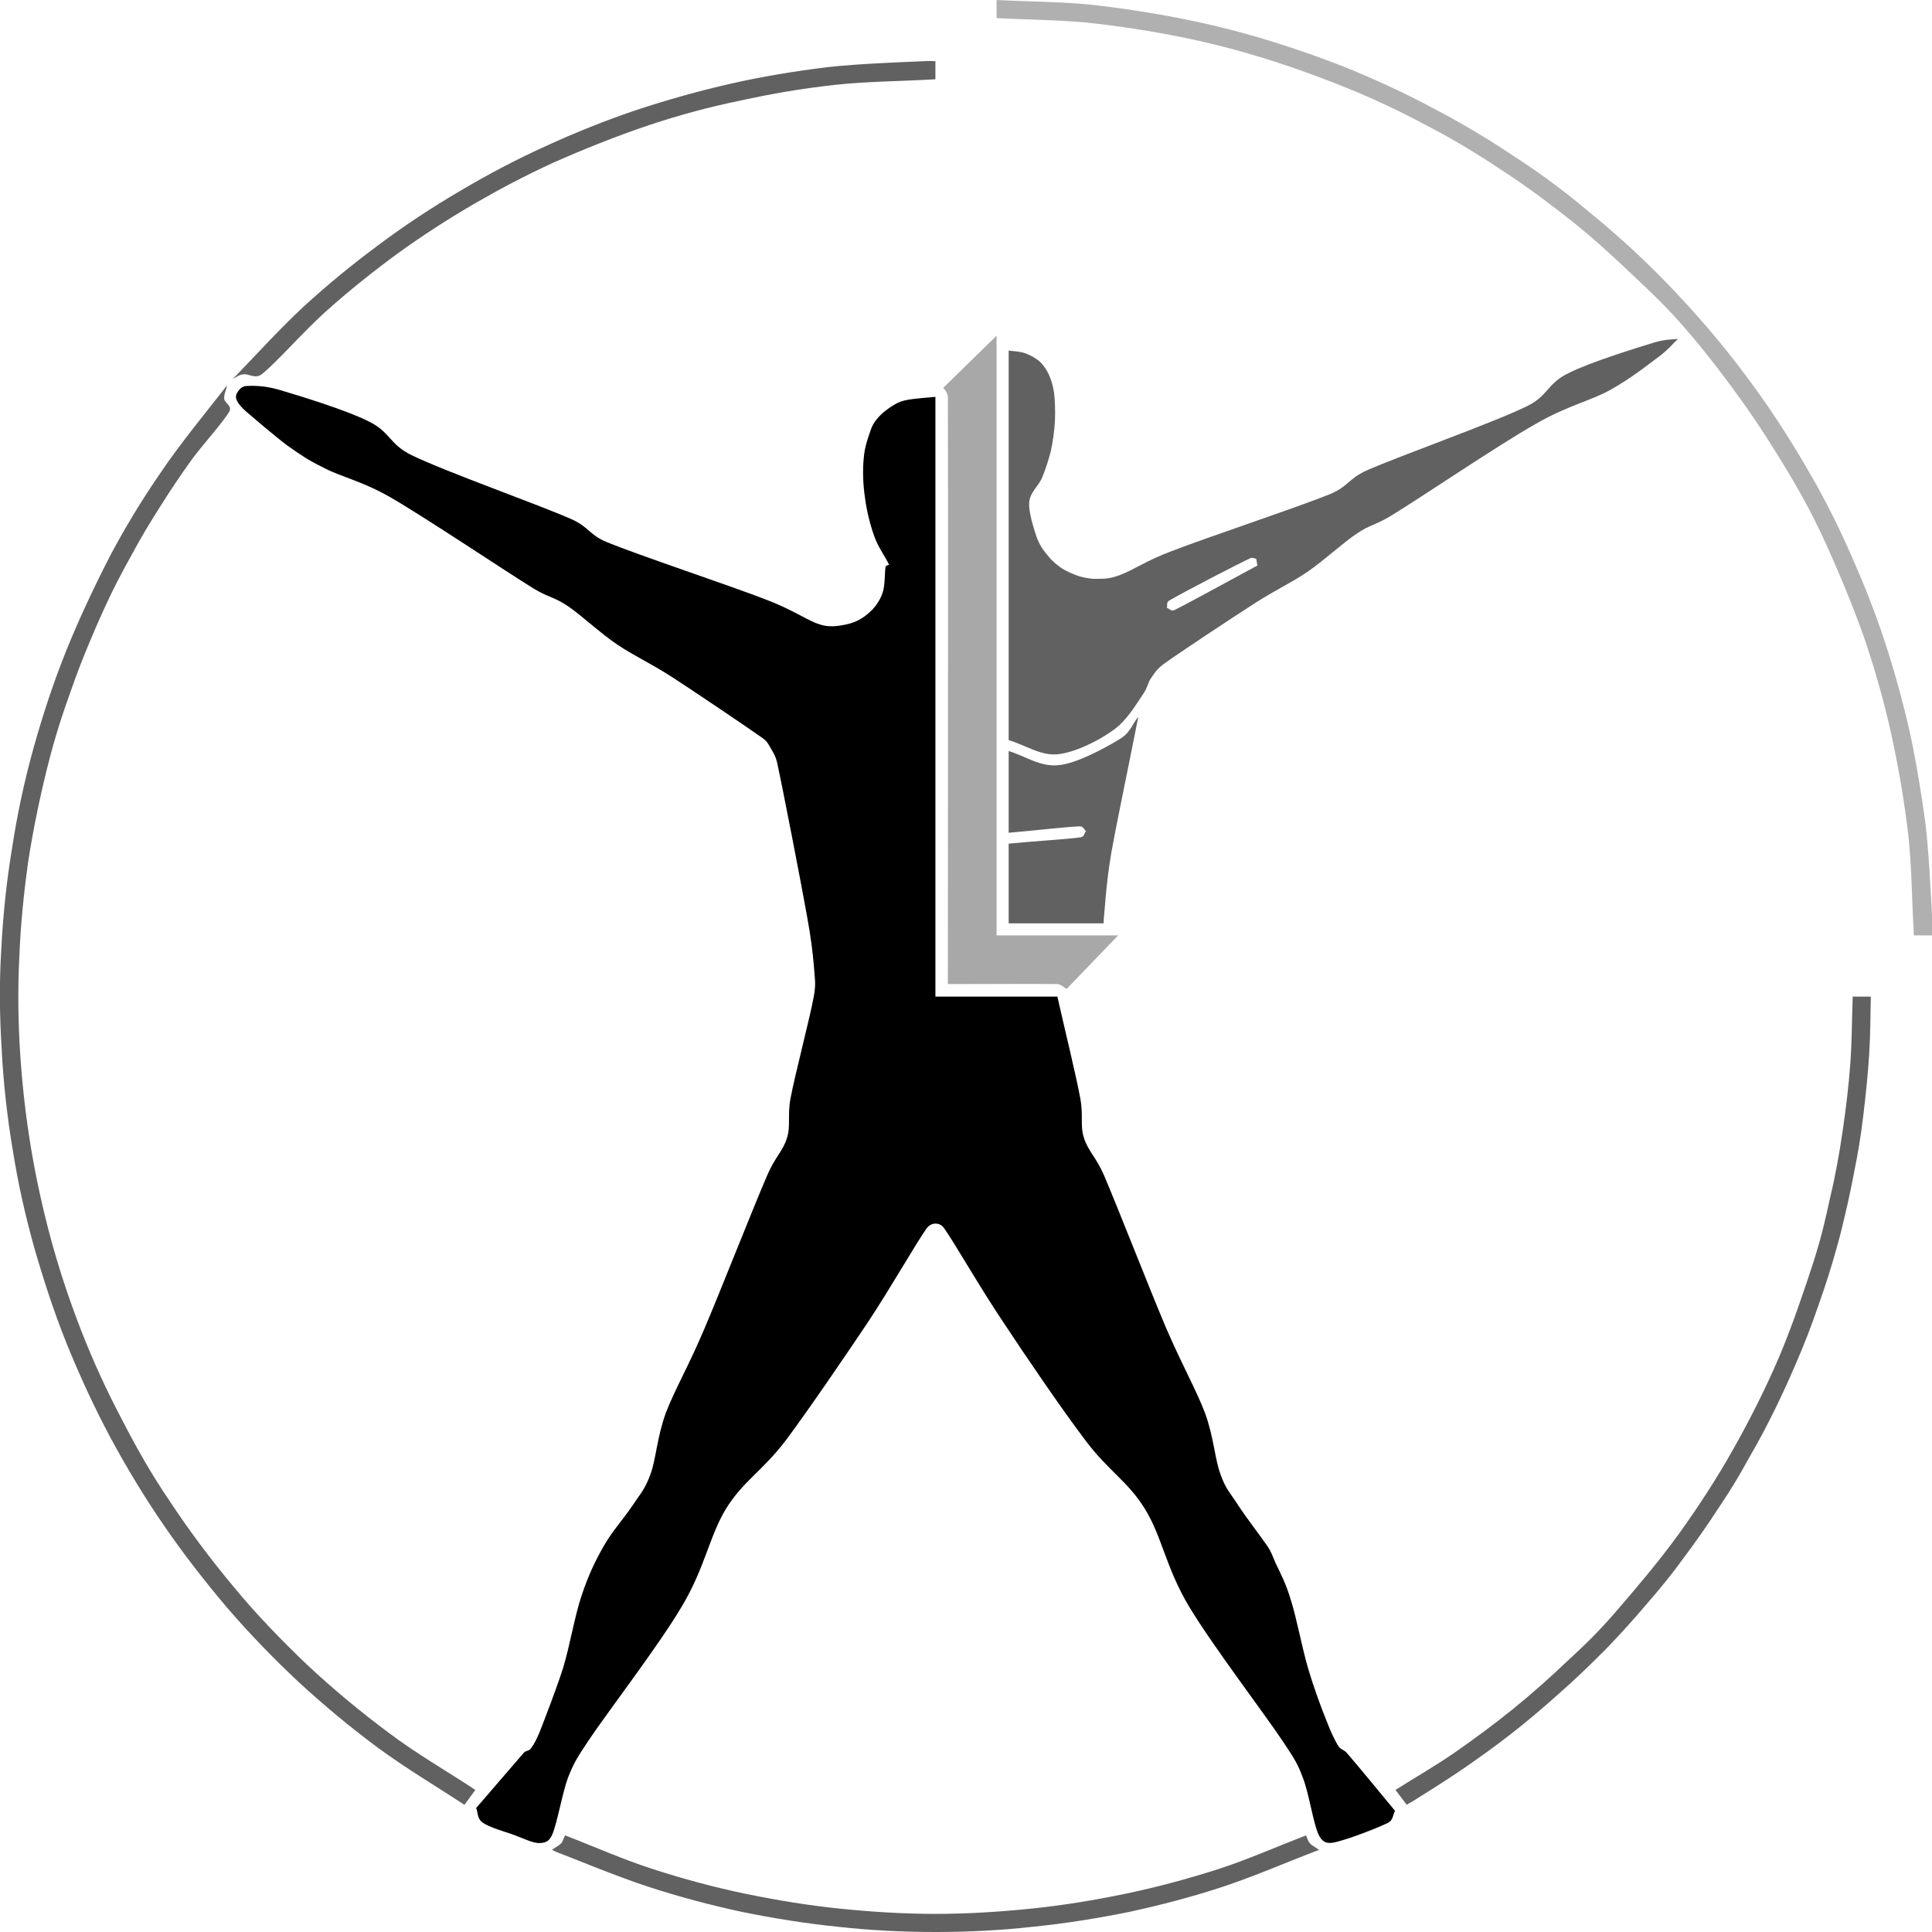
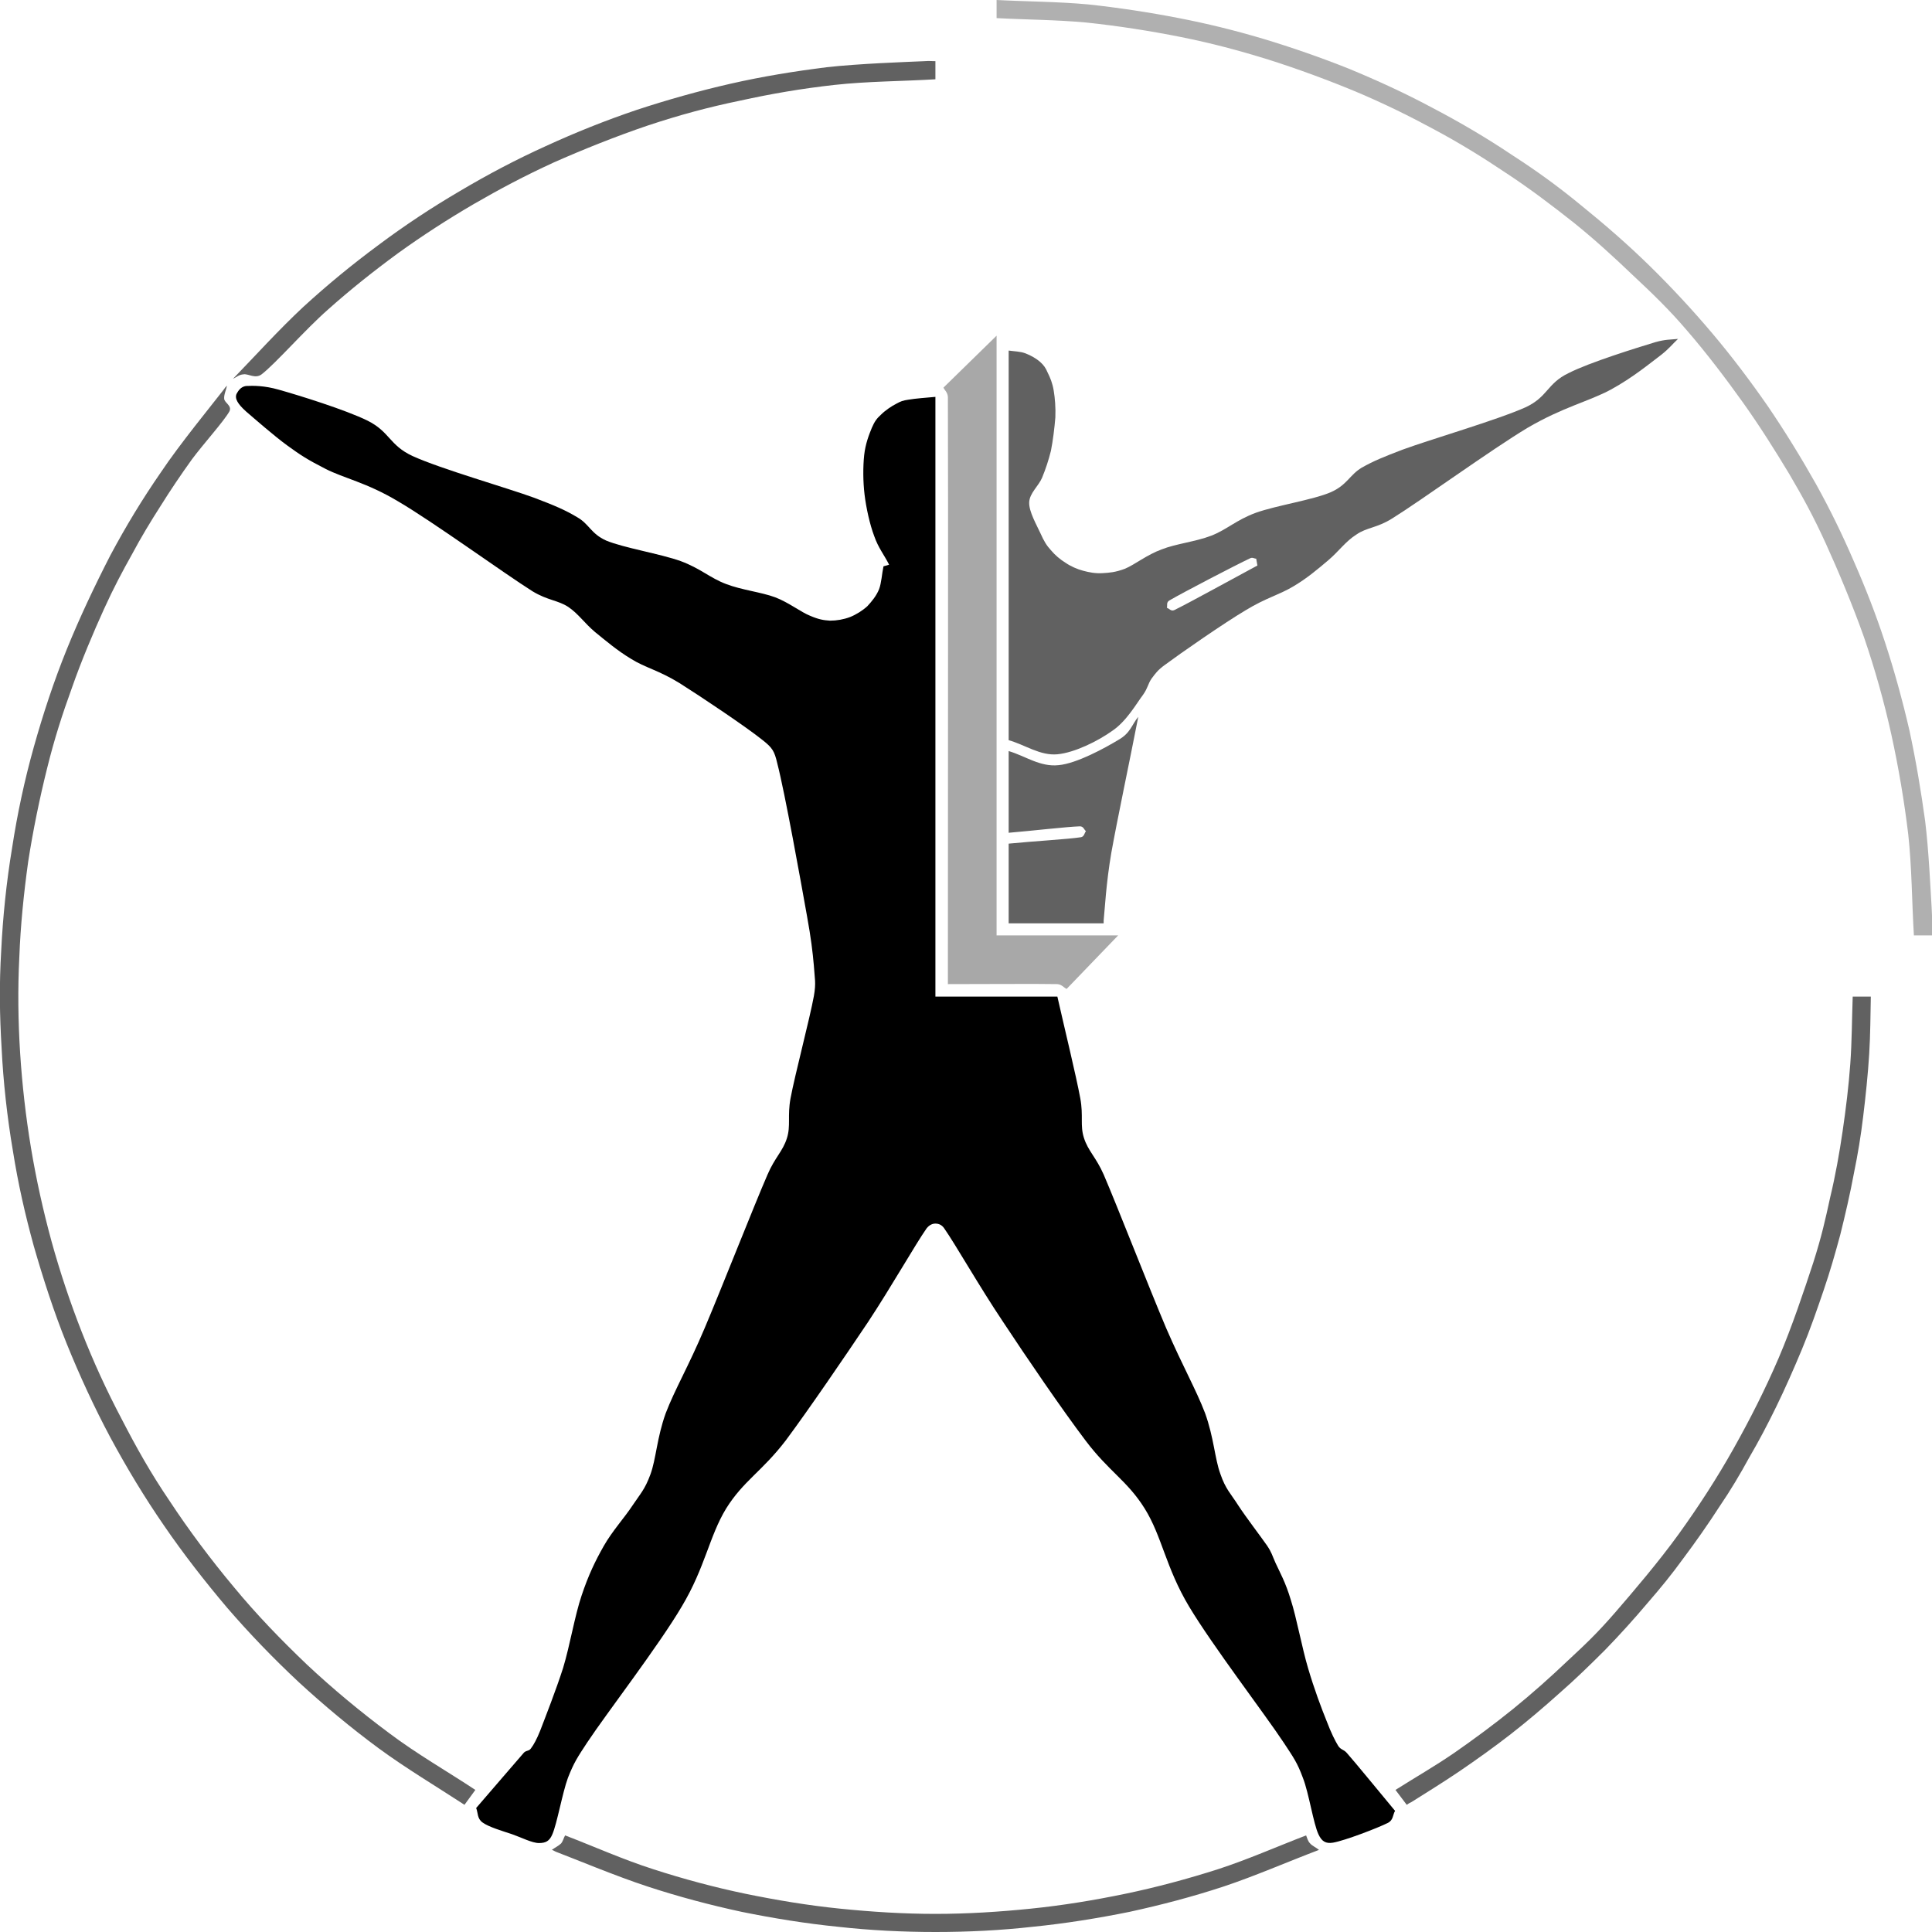
<svg xmlns="http://www.w3.org/2000/svg" viewBox="0 0 48 48" width="48" height="48">
-   <path fill="currentColor" fill-opacity="0.62" d="M27.42 22.87C27.45 22.58 27.48 21.95 27.61 21.19C27.76 20.35 28.06 18.94 28.28 17.81C28.12 18 28.09 18.21 27.79 18.38C27.46 18.58 26.75 18.97 26.3 19.01C25.84 19.06 25.47 18.78 25.06 18.66L25.06 20.69C25.65 20.64 26.51 20.54 26.83 20.53C26.92 20.53 26.93 20.61 26.98 20.65C26.94 20.7 26.94 20.78 26.86 20.8C26.54 20.85 25.66 20.9 25.06 20.96L25.06 22.94L27.42 22.94C27.42 22.92 27.42 22.9 27.42 22.87ZM28.39 17.26C28.52 17.08 28.51 16.96 28.61 16.83C28.7 16.7 28.76 16.6 28.95 16.47C29.37 16.17 30.55 15.39 31.14 15.01C31.73 14.63 32.05 14.5 32.48 14.21C32.9 13.92 33.35 13.5 33.69 13.27C34.04 13.03 34.17 13.05 34.55 12.82C35.29 12.37 37.22 11.06 38.14 10.54C38.95 10.07 39.5 9.97 40.02 9.68C40.54 9.39 41 9.02 41.28 8.81C41.48 8.65 41.55 8.55 41.69 8.42C41.5 8.44 41.38 8.43 41.13 8.5C40.67 8.64 39.5 9 38.97 9.27C38.43 9.53 38.47 9.84 37.92 10.1C37.08 10.51 34.76 11.33 33.95 11.69C33.51 11.89 33.5 12.08 33.06 12.27C32.25 12.6 29.96 13.36 29.09 13.7C28.5 13.92 28.14 14.17 27.84 14.28C27.61 14.37 27.47 14.38 27.3 14.38C27.13 14.39 26.97 14.36 26.82 14.32C26.67 14.27 26.51 14.2 26.38 14.12C26.25 14.03 26.13 13.93 26.03 13.8C25.92 13.67 25.83 13.55 25.75 13.33C25.68 13.11 25.55 12.72 25.57 12.48C25.59 12.23 25.8 12.08 25.89 11.87C25.98 11.65 26.05 11.43 26.11 11.2C26.16 10.96 26.2 10.68 26.21 10.44C26.22 10.21 26.21 9.96 26.19 9.77C26.16 9.58 26.12 9.44 26.06 9.31C26 9.18 25.93 9.08 25.84 8.99C25.74 8.9 25.61 8.83 25.48 8.78C25.35 8.73 25.2 8.73 25.06 8.71L25.06 18.39C25.46 18.5 25.84 18.78 26.27 18.74C26.7 18.7 27.28 18.41 27.63 18.16C27.99 17.92 28.23 17.49 28.39 17.26ZM31.24 14.05C30.55 14.42 29.54 14.98 29.17 15.16C29.09 15.19 29.05 15.12 28.99 15.1C29.01 15.04 28.97 14.97 29.05 14.92C29.39 14.72 30.7 14.04 31.06 13.87C31.12 13.84 31.16 13.88 31.21 13.88L31.24 14.05Z" />
+   <path fill="currentColor" fill-opacity="0.62" d="M27.42 22.87C27.45 22.58 27.48 21.95 27.61 21.19C27.76 20.35 28.06 18.94 28.28 17.81C28.12 18 28.09 18.21 27.79 18.38C27.46 18.58 26.75 18.97 26.3 19.01C25.84 19.06 25.47 18.78 25.06 18.66L25.06 20.69C25.65 20.64 26.51 20.54 26.83 20.53C26.92 20.53 26.93 20.61 26.98 20.65C26.94 20.7 26.94 20.78 26.86 20.8C26.54 20.85 25.66 20.9 25.06 20.96L25.06 22.94L27.42 22.94C27.42 22.92 27.42 22.9 27.42 22.87ZM28.4 17.26C28.52 17.09 28.52 16.99 28.61 16.86C28.7 16.74 28.76 16.65 28.94 16.52C29.33 16.23 30.41 15.48 30.95 15.16C31.46 14.85 31.78 14.78 32.13 14.57C32.47 14.37 32.74 14.14 33 13.92C33.26 13.7 33.43 13.45 33.7 13.28C33.96 13.1 34.21 13.12 34.59 12.88C35.3 12.44 37.05 11.17 37.95 10.63C38.84 10.11 39.46 9.98 40.02 9.68C40.57 9.38 41 9.02 41.28 8.81C41.48 8.65 41.55 8.55 41.69 8.42C41.5 8.44 41.38 8.43 41.13 8.5C40.67 8.64 39.5 9 38.97 9.27C38.43 9.53 38.46 9.86 37.9 10.12C37.21 10.43 35.53 10.92 34.85 11.17C34.38 11.35 34.13 11.45 33.83 11.62C33.53 11.8 33.47 12.05 33.06 12.23C32.62 12.42 31.7 12.56 31.2 12.74C30.71 12.92 30.48 13.16 30.09 13.31C29.7 13.46 29.21 13.51 28.86 13.65C28.5 13.78 28.19 14.03 27.95 14.13C27.71 14.22 27.56 14.23 27.39 14.24C27.21 14.25 27.06 14.22 26.91 14.18C26.76 14.14 26.6 14.07 26.47 13.98C26.34 13.9 26.21 13.79 26.11 13.67C26 13.55 25.94 13.45 25.85 13.25C25.76 13.05 25.56 12.71 25.57 12.48C25.58 12.25 25.8 12.08 25.89 11.87C25.98 11.65 26.05 11.44 26.11 11.2C26.16 10.95 26.2 10.62 26.22 10.37C26.23 10.13 26.21 9.89 26.18 9.71C26.15 9.52 26.09 9.38 26.03 9.26C25.98 9.14 25.93 9.07 25.84 8.99C25.75 8.91 25.61 8.83 25.48 8.78C25.35 8.73 25.2 8.73 25.06 8.71L25.06 18.39C25.46 18.5 25.84 18.78 26.27 18.74C26.7 18.7 27.28 18.41 27.63 18.16C27.99 17.92 28.24 17.47 28.4 17.26ZM31.24 14.05C30.55 14.42 29.54 14.98 29.17 15.16C29.09 15.19 29.05 15.12 28.99 15.1C29.01 15.04 28.97 14.97 29.05 14.92C29.39 14.72 30.7 14.04 31.06 13.87C31.12 13.84 31.16 13.88 31.21 13.88L31.24 14.05Z" />
  <path fill="currentColor" fill-opacity="0.34" d="M23.44 9.63C23.47 9.7 23.54 9.74 23.55 9.86C23.56 12.33 23.55 19.59 23.55 24.45C24.45 24.45 25.77 24.44 26.27 24.45C26.38 24.46 26.42 24.53 26.5 24.57L27.78 23.24L24.76 23.24L24.76 8.34L23.44 9.63Z" />
-   <path fill="currentColor" d="M11.83 44.92C11.88 45.04 11.85 45.18 11.99 45.28C12.14 45.39 12.48 45.49 12.72 45.57C12.95 45.65 13.22 45.79 13.39 45.79C13.56 45.79 13.65 45.74 13.72 45.58C13.84 45.31 13.97 44.55 14.11 44.17C14.26 43.79 14.34 43.67 14.59 43.29C15.06 42.58 16.37 40.88 16.94 39.91C17.52 38.94 17.62 38.17 18.04 37.48C18.47 36.79 18.93 36.56 19.52 35.79C20.1 35.01 20.98 33.72 21.57 32.84C22.15 31.96 22.74 30.92 23.02 30.52C23.09 30.43 23.17 30.4 23.24 30.4C23.32 30.4 23.4 30.43 23.46 30.52C23.74 30.92 24.33 31.96 24.92 32.84C25.5 33.72 26.38 35.01 26.97 35.79C27.55 36.56 28.01 36.79 28.44 37.48C28.87 38.17 28.96 38.94 29.54 39.91C30.12 40.88 31.42 42.58 31.89 43.29C32.14 43.67 32.23 43.79 32.37 44.17C32.52 44.55 32.63 45.31 32.76 45.58C32.84 45.75 32.94 45.81 33.12 45.78C33.41 45.73 34.22 45.42 34.48 45.29C34.62 45.22 34.6 45.09 34.66 44.99C34.26 44.51 33.69 43.81 33.46 43.55C33.38 43.46 33.32 43.48 33.25 43.38C33.17 43.25 33.07 43.05 32.96 42.76C32.83 42.44 32.65 41.96 32.5 41.45C32.35 40.95 32.21 40.18 32.07 39.75C31.94 39.31 31.79 39.05 31.69 38.83C31.6 38.63 31.6 38.58 31.48 38.4C31.32 38.17 30.96 37.7 30.77 37.41C30.58 37.11 30.45 37 30.32 36.62C30.18 36.24 30.16 35.72 29.94 35.11C29.71 34.51 29.39 33.96 28.97 32.99C28.55 32 27.76 29.97 27.42 29.18C27.23 28.75 27.03 28.59 26.93 28.27C26.83 27.96 26.92 27.73 26.84 27.29C26.73 26.7 26.46 25.6 26.27 24.76L23.24 24.76L23.24 9.86C23.02 9.88 22.74 9.9 22.57 9.93C22.4 9.96 22.33 9.99 22.21 10.06C22.09 10.13 21.94 10.24 21.84 10.35C21.75 10.45 21.69 10.52 21.63 10.69C21.57 10.87 21.48 11.1 21.46 11.38C21.43 11.66 21.44 12.04 21.49 12.36C21.53 12.69 21.62 13.04 21.72 13.32C21.82 13.6 21.97 13.79 22.09 14.03C22.06 14.05 22.01 14.04 22 14.09C21.98 14.21 21.99 14.55 21.93 14.72C21.87 14.9 21.78 15.03 21.67 15.15C21.55 15.27 21.42 15.37 21.26 15.44C21.1 15.51 20.87 15.55 20.71 15.56C20.54 15.56 20.46 15.55 20.27 15.48C20 15.37 19.62 15.12 19.04 14.9C18.17 14.56 15.88 13.8 15.08 13.47C14.64 13.29 14.63 13.09 14.2 12.9C13.39 12.54 11.07 11.72 10.23 11.31C9.67 11.04 9.71 10.74 9.16 10.47C8.61 10.19 7.43 9.83 6.92 9.68C6.57 9.58 6.29 9.58 6.11 9.59C5.98 9.61 5.92 9.71 5.88 9.78C5.85 9.84 5.86 9.91 5.9 9.98C5.94 10.05 6 10.12 6.11 10.22C6.32 10.4 6.82 10.83 7.14 11.07C7.47 11.3 7.63 11.42 8.06 11.63C8.48 11.85 8.99 11.95 9.69 12.35C10.56 12.85 12.54 14.18 13.27 14.63C13.64 14.85 13.77 14.83 14.11 15.06C14.45 15.29 14.9 15.72 15.33 16.01C15.76 16.3 16.08 16.43 16.68 16.81C17.28 17.2 18.54 18.05 18.95 18.34C19.07 18.43 19.09 18.49 19.15 18.59C19.21 18.7 19.27 18.78 19.31 18.96C19.46 19.65 19.9 21.92 20.05 22.76C20.15 23.31 20.19 23.65 20.22 23.99C20.24 24.32 20.28 24.41 20.22 24.75C20.12 25.3 19.75 26.7 19.64 27.29C19.56 27.73 19.65 27.97 19.55 28.28C19.45 28.6 19.25 28.76 19.07 29.18C18.73 29.96 17.93 32 17.51 32.99C17.1 33.96 16.77 34.51 16.54 35.11C16.32 35.72 16.3 36.25 16.16 36.63C16.02 37.01 15.91 37.11 15.71 37.41C15.52 37.7 15.21 38.04 15 38.41C14.79 38.78 14.62 39.13 14.45 39.64C14.28 40.14 14.16 40.88 13.99 41.44C13.81 42 13.55 42.66 13.42 43C13.34 43.2 13.26 43.35 13.19 43.44C13.14 43.51 13.09 43.48 13.02 43.54C12.8 43.79 12.23 44.46 11.83 44.92Z" />
+   <path fill="currentColor" d="M11.83 44.92C11.88 45.04 11.85 45.18 11.99 45.28C12.14 45.39 12.48 45.49 12.72 45.57C12.95 45.65 13.22 45.79 13.39 45.79C13.56 45.79 13.65 45.74 13.72 45.58C13.84 45.31 13.97 44.55 14.11 44.17C14.26 43.79 14.34 43.67 14.59 43.29C15.06 42.58 16.37 40.88 16.94 39.91C17.52 38.94 17.62 38.17 18.04 37.48C18.47 36.79 18.93 36.56 19.52 35.79C20.1 35.01 20.98 33.72 21.57 32.84C22.15 31.96 22.74 30.92 23.02 30.52C23.09 30.43 23.17 30.4 23.24 30.4C23.32 30.4 23.4 30.43 23.46 30.52C23.74 30.92 24.33 31.96 24.92 32.84C25.5 33.72 26.38 35.01 26.97 35.79C27.55 36.56 28.01 36.79 28.44 37.48C28.87 38.17 28.96 38.94 29.54 39.91C30.12 40.88 31.42 42.58 31.89 43.29C32.14 43.67 32.23 43.79 32.37 44.17C32.52 44.55 32.63 45.31 32.76 45.58C32.84 45.75 32.94 45.81 33.12 45.78C33.41 45.73 34.22 45.42 34.48 45.29C34.62 45.22 34.6 45.09 34.66 44.99C34.26 44.51 33.69 43.81 33.46 43.55C33.38 43.46 33.32 43.48 33.25 43.38C33.17 43.25 33.07 43.05 32.96 42.76C32.83 42.44 32.65 41.96 32.5 41.45C32.35 40.95 32.21 40.18 32.07 39.75C31.94 39.31 31.79 39.05 31.69 38.83C31.6 38.63 31.6 38.58 31.48 38.4C31.32 38.17 30.96 37.7 30.77 37.41C30.58 37.11 30.45 37 30.32 36.62C30.18 36.24 30.16 35.72 29.94 35.11C29.71 34.51 29.39 33.96 28.97 32.99C28.55 32 27.76 29.97 27.42 29.18C27.23 28.75 27.03 28.59 26.93 28.27C26.83 27.96 26.92 27.73 26.84 27.29C26.73 26.7 26.46 25.6 26.27 24.76L23.24 24.76L23.24 9.86C23.02 9.88 22.74 9.9 22.57 9.93C22.43 9.95 22.38 9.97 22.27 10.03C22.15 10.09 21.99 10.2 21.89 10.3C21.78 10.4 21.73 10.47 21.66 10.63C21.59 10.8 21.5 11.03 21.47 11.31C21.44 11.59 21.44 11.96 21.48 12.29C21.52 12.62 21.61 13.03 21.72 13.32C21.82 13.61 21.97 13.79 22.09 14.03L21.95 14.07C21.91 14.26 21.9 14.48 21.84 14.64C21.77 14.81 21.66 14.94 21.55 15.06C21.43 15.17 21.27 15.27 21.12 15.33C20.96 15.39 20.79 15.42 20.62 15.42C20.46 15.41 20.34 15.39 20.13 15.3C19.9 15.21 19.6 14.97 19.26 14.84C18.91 14.71 18.43 14.66 18.04 14.51C17.64 14.36 17.4 14.12 16.91 13.94C16.41 13.76 15.49 13.61 15.06 13.43C14.68 13.26 14.64 13.02 14.34 12.85C14.04 12.67 13.78 12.56 13.28 12.37C12.6 12.12 10.95 11.65 10.25 11.33C9.67 11.06 9.69 10.73 9.13 10.45C8.58 10.18 7.42 9.82 6.92 9.68C6.57 9.58 6.29 9.58 6.11 9.59C5.98 9.61 5.92 9.71 5.88 9.78C5.85 9.84 5.86 9.91 5.9 9.98C5.94 10.05 6 10.12 6.11 10.22C6.32 10.4 6.81 10.83 7.14 11.07C7.47 11.31 7.64 11.42 8.09 11.65C8.54 11.88 9.11 11.99 9.88 12.45C10.74 12.95 12.53 14.25 13.23 14.69C13.61 14.92 13.86 14.91 14.12 15.08C14.37 15.25 14.52 15.48 14.78 15.7C15.04 15.91 15.33 16.16 15.68 16.37C16.03 16.59 16.36 16.65 16.88 16.97C17.42 17.31 18.54 18.06 18.95 18.39C19.19 18.58 19.24 18.66 19.31 18.96C19.5 19.69 19.9 21.92 20.05 22.76C20.15 23.31 20.19 23.65 20.22 23.99C20.24 24.32 20.28 24.41 20.22 24.75C20.12 25.3 19.75 26.7 19.64 27.29C19.56 27.73 19.65 27.97 19.55 28.28C19.45 28.6 19.25 28.76 19.07 29.18C18.73 29.96 17.93 32 17.51 32.99C17.1 33.96 16.77 34.51 16.54 35.11C16.32 35.72 16.3 36.25 16.16 36.63C16.02 37.01 15.91 37.11 15.71 37.41C15.52 37.7 15.21 38.04 15 38.41C14.79 38.78 14.62 39.13 14.45 39.64C14.28 40.14 14.16 40.88 13.99 41.44C13.81 42 13.55 42.66 13.42 43C13.34 43.2 13.26 43.35 13.19 43.44C13.14 43.51 13.09 43.48 13.02 43.54C12.8 43.79 12.23 44.46 11.83 44.92Z" />
  <path fill="currentColor" fill-opacity="0.31" d="M47.99 22.53C47.96 22.05 47.92 21.13 47.83 20.4C47.73 19.67 47.6 18.89 47.44 18.15C47.27 17.41 47.06 16.65 46.83 15.95C46.6 15.25 46.35 14.61 46.06 13.95C45.78 13.3 45.48 12.68 45.12 12.03C44.76 11.39 44.35 10.72 43.92 10.09C43.49 9.47 43.03 8.86 42.54 8.28C42.05 7.7 41.53 7.14 40.99 6.61C40.45 6.08 39.85 5.56 39.28 5.1C38.71 4.63 38.17 4.24 37.55 3.84C36.94 3.43 36.26 3.03 35.59 2.68C34.92 2.32 34.22 2 33.52 1.71C32.82 1.43 32.07 1.17 31.37 0.96C30.66 0.75 30.01 0.59 29.29 0.45C28.57 0.31 27.79 0.19 27.04 0.11C26.28 0.04 25.52 0.04 24.76 0L24.76 0.45C25.5 0.49 26.23 0.49 26.99 0.56C27.76 0.64 28.59 0.77 29.34 0.92C30.09 1.07 30.77 1.25 31.51 1.48C32.24 1.71 33.05 2.01 33.74 2.3C34.42 2.59 35.01 2.88 35.62 3.21C36.24 3.54 36.84 3.91 37.42 4.3C38 4.68 38.58 5.12 39.11 5.54C39.63 5.96 40.1 6.39 40.57 6.84C41.04 7.28 41.47 7.69 41.92 8.22C42.38 8.75 42.89 9.42 43.31 10.01C43.73 10.6 44.1 11.19 44.45 11.77C44.79 12.35 45.05 12.82 45.36 13.5C45.67 14.18 46.03 15.04 46.31 15.83C46.58 16.62 46.81 17.43 46.99 18.25C47.17 19.07 47.31 19.9 47.41 20.73C47.5 21.56 47.5 22.4 47.55 23.24L48 23.24C48 23 48.01 22.85 47.99 22.53Z" />
  <path fill="currentColor" fill-opacity="0.62" d="M22.96 1.52C22.51 1.54 21.34 1.58 20.54 1.67C19.74 1.77 18.94 1.9 18.15 2.08C17.36 2.26 16.58 2.48 15.82 2.73C15.05 2.99 14.3 3.29 13.56 3.63C12.83 3.96 12.11 4.34 11.42 4.75C10.72 5.16 10.04 5.61 9.4 6.09C8.75 6.57 8.13 7.08 7.53 7.63C6.93 8.19 6.37 8.81 5.79 9.41C5.88 9.37 5.93 9.31 6.05 9.3C6.17 9.28 6.34 9.42 6.5 9.3C6.85 9.03 7.58 8.19 8.15 7.69C8.71 7.19 9.29 6.73 9.89 6.29C10.5 5.85 11.12 5.45 11.77 5.07C12.41 4.7 13.03 4.37 13.75 4.04C14.47 3.72 15.32 3.38 16.09 3.12C16.87 2.86 17.61 2.66 18.39 2.5C19.16 2.33 19.92 2.2 20.73 2.11C21.54 2.02 22.4 2.02 23.24 1.97L23.24 1.52C23.15 1.52 23.09 1.51 22.96 1.52ZM5.55 9.69C5.28 10.04 4.46 11.04 4 11.73C3.53 12.41 3.13 13.07 2.74 13.8C2.36 14.54 1.98 15.34 1.66 16.13C1.34 16.92 1.07 17.74 0.84 18.56C0.61 19.38 0.43 20.22 0.3 21.07C0.16 21.91 0.07 22.79 0.03 23.62C-0.02 24.45 -0.01 25.21 0.04 26.04C0.08 26.87 0.18 27.77 0.32 28.59C0.45 29.41 0.62 30.16 0.84 30.96C1.07 31.76 1.34 32.6 1.66 33.39C1.98 34.18 2.34 34.96 2.74 35.71C3.15 36.47 3.59 37.2 4.08 37.91C4.56 38.61 5.09 39.29 5.64 39.94C6.2 40.59 6.8 41.21 7.42 41.79C8.05 42.37 8.71 42.92 9.4 43.43C10.08 43.93 10.82 44.37 11.54 44.84L11.81 44.47C11.1 44 10.36 43.58 9.67 43.06C8.97 42.54 8.27 41.96 7.63 41.36C6.99 40.75 6.37 40.11 5.81 39.43C5.24 38.75 4.68 38 4.22 37.3C3.75 36.61 3.38 35.95 3.02 35.25C2.65 34.55 2.32 33.83 2.03 33.09C1.74 32.35 1.49 31.6 1.28 30.84C1.07 30.07 0.9 29.3 0.77 28.52C0.64 27.74 0.55 26.94 0.5 26.16C0.45 25.37 0.44 24.57 0.48 23.78C0.51 22.99 0.59 22.2 0.7 21.41C0.82 20.63 0.99 19.81 1.17 19.09C1.35 18.36 1.55 17.74 1.79 17.08C2.02 16.42 2.33 15.69 2.58 15.14C2.83 14.59 3.04 14.2 3.28 13.77C3.51 13.34 3.74 12.96 3.99 12.57C4.24 12.17 4.49 11.8 4.77 11.41C5.06 11.02 5.56 10.47 5.7 10.22C5.77 10.08 5.58 10.01 5.57 9.91C5.56 9.8 5.62 9.69 5.64 9.58C5.61 9.61 5.59 9.63 5.55 9.69ZM13.82 46.01C14.22 46.16 15.32 46.62 16.09 46.87C16.85 47.12 17.64 47.33 18.43 47.5C19.22 47.66 20.02 47.79 20.82 47.87C21.62 47.96 22.44 48 23.24 48C24.05 48 24.86 47.96 25.66 47.87C26.46 47.79 27.27 47.66 28.06 47.5C28.84 47.33 29.61 47.13 30.4 46.87C31.18 46.61 31.98 46.26 32.77 45.96C32.7 45.9 32.6 45.86 32.55 45.8C32.49 45.74 32.48 45.67 32.45 45.6C31.72 45.88 31 46.2 30.26 46.44C29.51 46.68 28.73 46.89 27.96 47.05C27.19 47.21 26.4 47.34 25.61 47.42C24.83 47.5 24.03 47.55 23.24 47.55C22.45 47.55 21.66 47.5 20.87 47.42C20.08 47.34 19.3 47.21 18.52 47.05C17.75 46.89 16.97 46.68 16.23 46.44C15.48 46.2 14.77 45.88 14.04 45.6C14 45.67 13.99 45.74 13.94 45.8C13.88 45.86 13.79 45.9 13.71 45.96C13.75 45.97 13.77 45.99 13.82 46.01ZM35.07 44.77C35.29 44.63 35.86 44.28 36.27 44C36.68 43.72 37.13 43.4 37.54 43.08C37.95 42.76 38.35 42.42 38.74 42.07C39.13 41.73 39.51 41.36 39.88 40.99C40.24 40.62 40.61 40.21 40.93 39.83C41.26 39.45 41.53 39.12 41.82 38.72C42.12 38.32 42.45 37.85 42.72 37.43C43 37.02 43.23 36.63 43.46 36.21C43.7 35.8 43.91 35.4 44.13 34.95C44.35 34.5 44.57 34 44.77 33.52C44.97 33.04 45.15 32.52 45.31 32.05C45.47 31.58 45.59 31.16 45.72 30.68C45.84 30.2 45.97 29.64 46.06 29.15C46.16 28.66 46.23 28.24 46.29 27.74C46.35 27.25 46.41 26.68 46.44 26.18C46.47 25.69 46.47 25.23 46.48 24.76L46.03 24.76C46.01 25.32 46.01 25.88 45.97 26.43C45.93 26.99 45.86 27.55 45.78 28.1C45.7 28.65 45.6 29.21 45.47 29.75C45.35 30.3 45.26 30.71 45.05 31.37C44.83 32.04 44.52 32.97 44.19 33.74C43.86 34.51 43.48 35.26 43.07 35.99C42.66 36.72 42.2 37.43 41.71 38.11C41.22 38.79 40.58 39.54 40.13 40.06C39.67 40.59 39.38 40.86 38.95 41.26C38.53 41.66 38.06 42.08 37.59 42.46C37.12 42.84 36.62 43.21 36.13 43.55C35.65 43.88 35.16 44.16 34.67 44.47L34.95 44.84C34.99 44.81 35.01 44.8 35.07 44.77Z" />
</svg>
